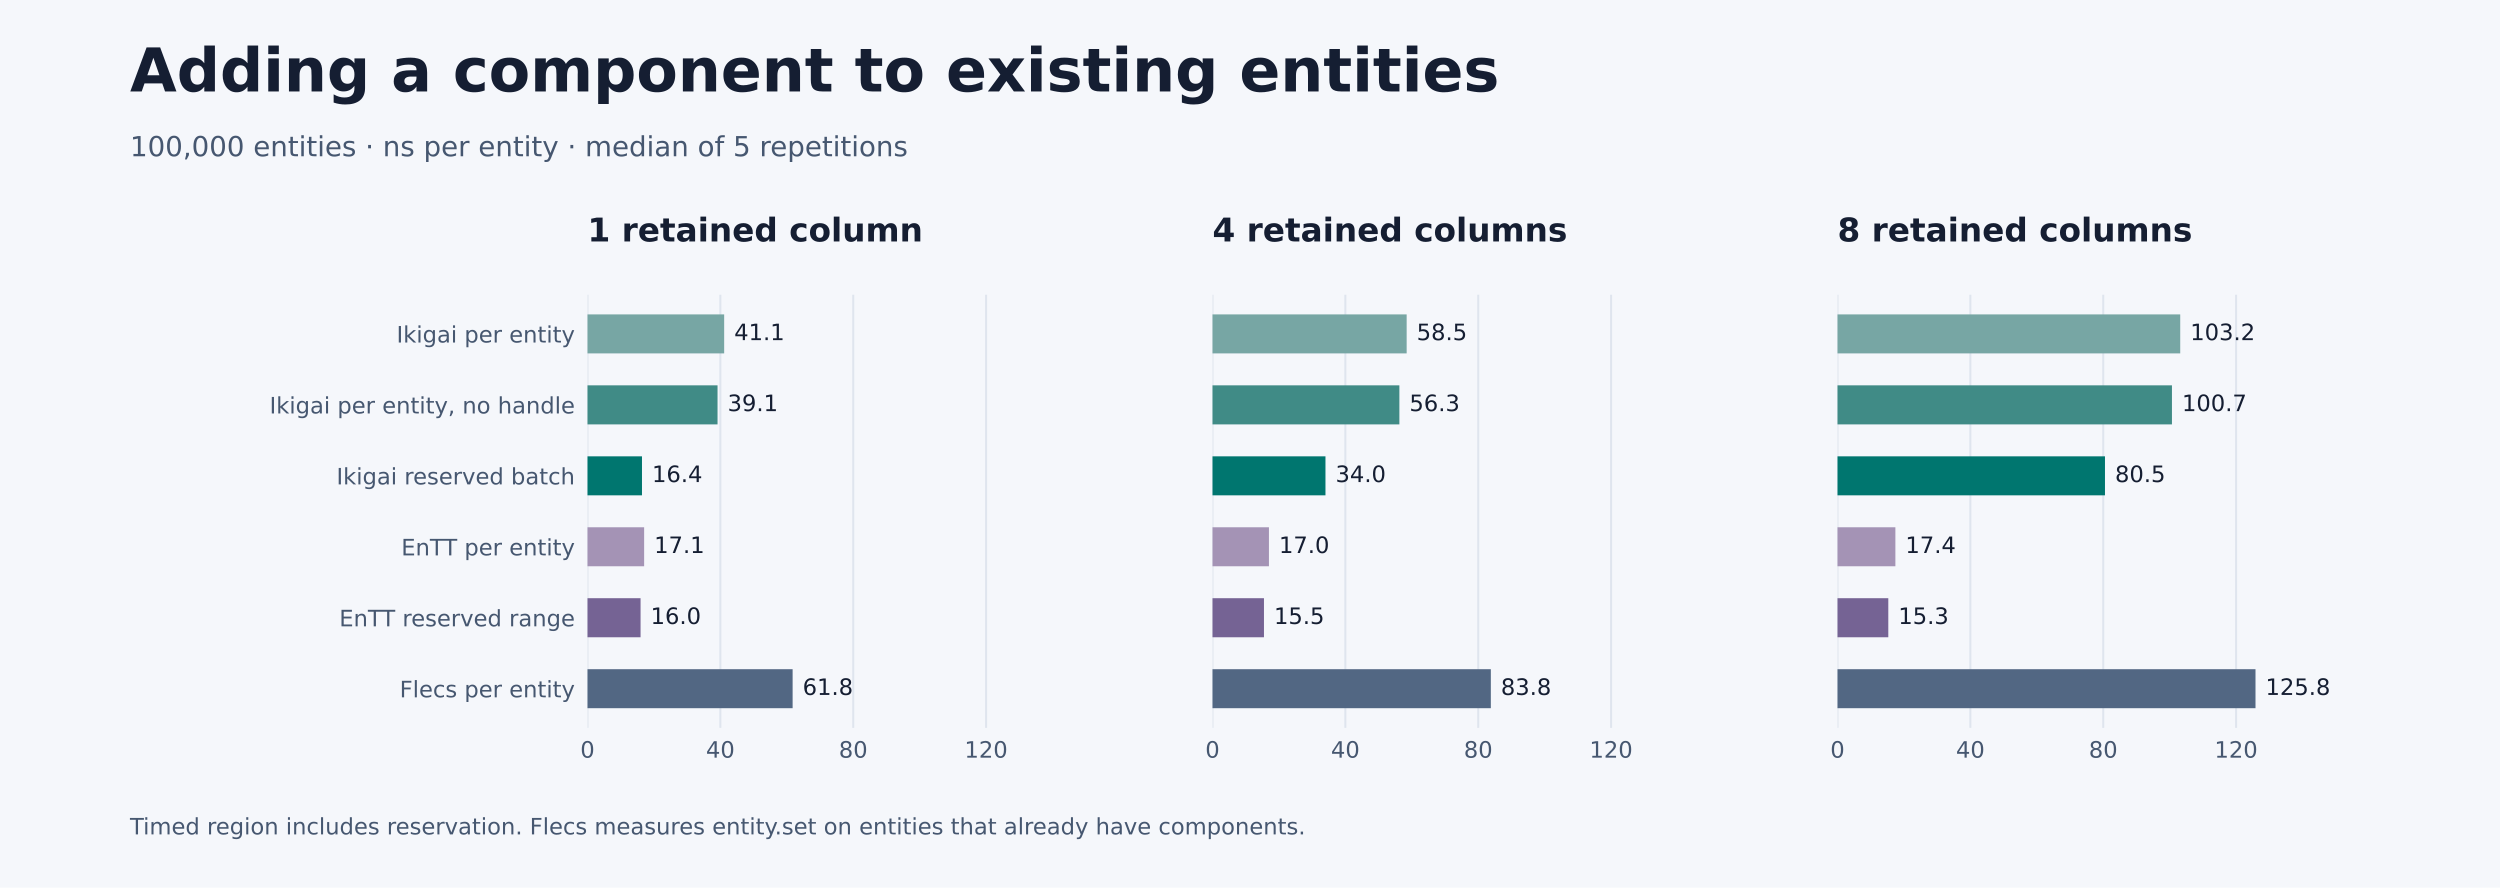
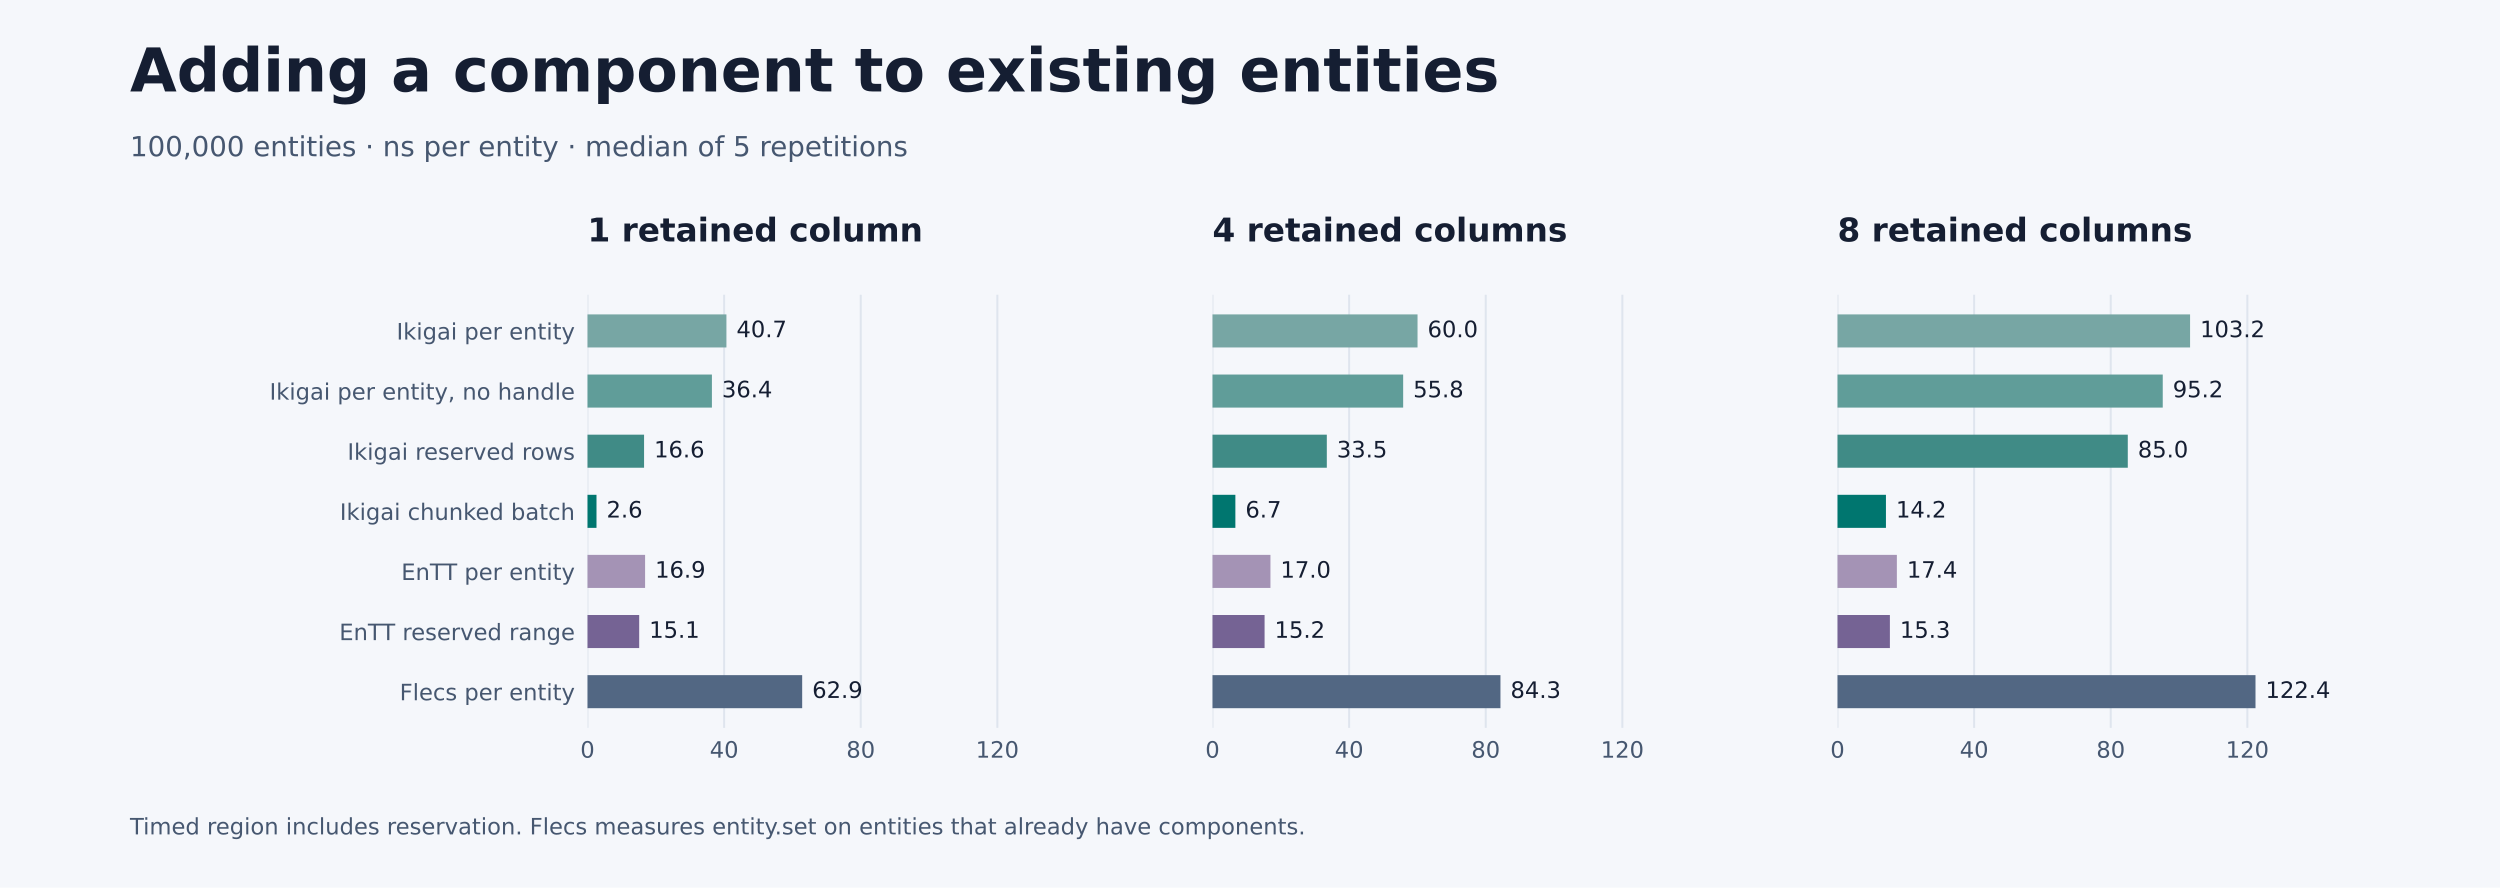
<svg xmlns="http://www.w3.org/2000/svg" width="993.6pt" height="352.8pt" viewBox="0 0 993.6 352.8" version="1.1">
  <defs>
    <style type="text/css">*{stroke-linejoin: round; stroke-linecap: butt}</style>
  </defs>
  <g id="figure_1">
    <g id="patch_1">
      <path d="M 0 352.8 L 993.6 352.8 L 993.6 0 L 0 0 z " style="fill: #f5f7fb" />
    </g>
    <g id="axes_1">
      <g id="patch_2">
        <path d="M 233.496 289.296 L 441.158 289.296 L 441.158 117.13 L 233.496 117.13 z " style="fill: #f5f7fb" />
      </g>
      <g id="matplotlib.axis_1">
        <g id="xtick_1">
          <g id="line2d_1">
            <path d="M 233.496 289.296 L 233.496 117.13 " clip-path="url(#pa9edb0a6fa)" style="fill: none; stroke: #dfe5ee; stroke-width: 0.8; stroke-linecap: square" />
          </g>
          <g id="line2d_2" />
          <g id="text_1">
            <text style="font-size: 9px; font-family: 'DejaVu Sans'; text-anchor: middle; fill: #465770" x="233.496" y="301.135" transform="rotate(-0 233.496 301.1346)">0</text>
          </g>
        </g>
        <g id="xtick_2">
          <g id="line2d_3">
-             <path d="M 286.301 289.296 L 286.301 117.13 " clip-path="url(#pa9edb0a6fa)" style="fill: none; stroke: #dfe5ee; stroke-width: 0.8; stroke-linecap: square" />
+             <path d="M 287.795 289.296 L 287.795 117.13 " clip-path="url(#pa9edb0a6fa)" style="fill: none; stroke: #dfe5ee; stroke-width: 0.8; stroke-linecap: square" />
          </g>
          <g id="line2d_4" />
          <g id="text_2">
-             <text style="font-size: 9px; font-family: 'DejaVu Sans'; text-anchor: middle; fill: #465770" x="286.301" y="301.135" transform="rotate(-0 286.301 301.1346)">40</text>
+             <text style="font-size: 9px; font-family: 'DejaVu Sans'; text-anchor: middle; fill: #465770" x="287.795" y="301.135" transform="rotate(-0 287.7945 301.1346)">40</text>
          </g>
        </g>
        <g id="xtick_3">
          <g id="line2d_5">
-             <path d="M 339.106 289.296 L 339.106 117.13 " clip-path="url(#pa9edb0a6fa)" style="fill: none; stroke: #dfe5ee; stroke-width: 0.8; stroke-linecap: square" />
+             <path d="M 342.093 289.296 L 342.093 117.13 " clip-path="url(#pa9edb0a6fa)" style="fill: none; stroke: #dfe5ee; stroke-width: 0.8; stroke-linecap: square" />
          </g>
          <g id="line2d_6" />
          <g id="text_3">
-             <text style="font-size: 9px; font-family: 'DejaVu Sans'; text-anchor: middle; fill: #465770" x="339.106" y="301.135" transform="rotate(-0 339.1061 301.1346)">80</text>
+             <text style="font-size: 9px; font-family: 'DejaVu Sans'; text-anchor: middle; fill: #465770" x="342.093" y="301.135" transform="rotate(-0 342.093 301.1346)">80</text>
          </g>
        </g>
        <g id="xtick_4">
          <g id="line2d_7">
-             <path d="M 391.911 289.296 L 391.911 117.13 " clip-path="url(#pa9edb0a6fa)" style="fill: none; stroke: #dfe5ee; stroke-width: 0.8; stroke-linecap: square" />
+             <path d="M 396.392 289.296 L 396.392 117.13 " clip-path="url(#pa9edb0a6fa)" style="fill: none; stroke: #dfe5ee; stroke-width: 0.8; stroke-linecap: square" />
          </g>
          <g id="line2d_8" />
          <g id="text_4">
-             <text style="font-size: 9px; font-family: 'DejaVu Sans'; text-anchor: middle; fill: #465770" x="391.911" y="301.135" transform="rotate(-0 391.9111 301.1346)">120</text>
+             <text style="font-size: 9px; font-family: 'DejaVu Sans'; text-anchor: middle; fill: #465770" x="396.392" y="301.135" transform="rotate(-0 396.3915 301.1346)">120</text>
          </g>
        </g>
      </g>
      <g id="matplotlib.axis_2">
        <g id="ytick_1">
          <g id="line2d_9" />
          <g id="text_5">
-             <text style="font-size: 9px; font-family: 'DejaVu Sans'; text-anchor: end; fill: #465770" x="228.496" y="136.13" transform="rotate(-0 228.496 136.1299)">Ikigai per entity</text>
+             <text style="font-size: 9px; font-family: 'DejaVu Sans'; text-anchor: end; fill: #465770" x="228.496" y="134.946" transform="rotate(-0 228.496 134.9459)">Ikigai per entity</text>
          </g>
        </g>
        <g id="ytick_2">
          <g id="line2d_10" />
          <g id="text_6">
-             <text style="font-size: 9px; font-family: 'DejaVu Sans'; text-anchor: end; fill: #465770" x="228.496" y="164.331" transform="rotate(-0 228.496 164.3308)">Ikigai per entity, no handle</text>
+             <text style="font-size: 9px; font-family: 'DejaVu Sans'; text-anchor: end; fill: #465770" x="228.496" y="158.841" transform="rotate(-0 228.496 158.8413)">Ikigai per entity, no handle</text>
          </g>
        </g>
        <g id="ytick_3">
          <g id="line2d_11" />
          <g id="text_7">
-             <text style="font-size: 9px; font-family: 'DejaVu Sans'; text-anchor: end; fill: #465770" x="228.496" y="192.532" transform="rotate(-0 228.496 192.5317)">Ikigai reserved batch</text>
+             <text style="font-size: 9px; font-family: 'DejaVu Sans'; text-anchor: end; fill: #465770" x="228.496" y="182.737" transform="rotate(-0 228.496 182.7367)">Ikigai reserved rows</text>
          </g>
        </g>
        <g id="ytick_4">
          <g id="line2d_12" />
          <g id="text_8">
-             <text style="font-size: 9px; font-family: 'DejaVu Sans'; text-anchor: end; fill: #465770" x="228.496" y="220.733" transform="rotate(-0 228.496 220.7325)">EnTT per entity</text>
+             <text style="font-size: 9px; font-family: 'DejaVu Sans'; text-anchor: end; fill: #465770" x="228.496" y="206.632" transform="rotate(-0 228.496 206.6321)">Ikigai chunked batch</text>
          </g>
        </g>
        <g id="ytick_5">
          <g id="line2d_13" />
          <g id="text_9">
-             <text style="font-size: 9px; font-family: 'DejaVu Sans'; text-anchor: end; fill: #465770" x="228.496" y="248.933" transform="rotate(-0 228.496 248.9334)">EnTT reserved range</text>
+             <text style="font-size: 9px; font-family: 'DejaVu Sans'; text-anchor: end; fill: #465770" x="228.496" y="230.528" transform="rotate(-0 228.496 230.5275)">EnTT per entity</text>
          </g>
        </g>
        <g id="ytick_6">
          <g id="line2d_14" />
          <g id="text_10">
-             <text style="font-size: 9px; font-family: 'DejaVu Sans'; text-anchor: end; fill: #465770" x="228.496" y="277.134" transform="rotate(-0 228.496 277.1343)">Flecs per entity</text>
+             <text style="font-size: 9px; font-family: 'DejaVu Sans'; text-anchor: end; fill: #465770" x="228.496" y="254.423" transform="rotate(-0 228.496 254.4229)">EnTT reserved range</text>
+           </g>
+         </g>
+         <g id="ytick_7">
+           <g id="line2d_15" />
+           <g id="text_11">
+             <text style="font-size: 9px; font-family: 'DejaVu Sans'; text-anchor: end; fill: #465770" x="228.496" y="278.318" transform="rotate(-0 228.496 278.3183)">Flecs per entity</text>
          </g>
        </g>
      </g>
      <g id="patch_3">
-         <path d="M 233.496 140.466 L 287.815 140.466 L 287.815 124.955 L 233.496 124.955 z " clip-path="url(#pa9edb0a6fa)" style="fill: #77a6a4" />
+         <path d="M 233.496 138.098 L 288.709 138.098 L 288.709 124.955 L 233.496 124.955 z " clip-path="url(#pa9edb0a6fa)" style="fill: #77a6a4" />
      </g>
      <g id="patch_4">
-         <path d="M 233.496 168.667 L 285.179 168.667 L 285.179 153.156 L 233.496 153.156 z " clip-path="url(#pa9edb0a6fa)" style="fill: #408b86" />
+         <path d="M 233.496 161.993 L 282.942 161.993 L 282.942 148.851 L 233.496 148.851 z " clip-path="url(#pa9edb0a6fa)" style="fill: #609d99" />
      </g>
      <g id="patch_5">
-         <path d="M 233.496 196.868 L 255.15 196.868 L 255.15 181.357 L 233.496 181.357 z " clip-path="url(#pa9edb0a6fa)" style="fill: #00766f" />
+         <path d="M 233.496 185.889 L 255.977 185.889 L 255.977 172.746 L 233.496 172.746 z " clip-path="url(#pa9edb0a6fa)" style="fill: #408b86" />
      </g>
      <g id="patch_6">
-         <path d="M 233.496 225.068 L 256.005 225.068 L 256.005 209.558 L 233.496 209.558 z " clip-path="url(#pa9edb0a6fa)" style="fill: #a493b5" />
+         <path d="M 233.496 209.784 L 237.071 209.784 L 237.071 196.642 L 233.496 196.642 z " clip-path="url(#pa9edb0a6fa)" style="fill: #00766f" />
      </g>
      <g id="patch_7">
-         <path d="M 233.496 253.269 L 254.587 253.269 L 254.587 237.759 L 233.496 237.759 z " clip-path="url(#pa9edb0a6fa)" style="fill: #756394" />
+         <path d="M 233.496 233.679 L 256.385 233.679 L 256.385 220.537 L 233.496 220.537 z " clip-path="url(#pa9edb0a6fa)" style="fill: #a493b5" />
      </g>
      <g id="patch_8">
-         <path d="M 233.496 281.47 L 315.019 281.47 L 315.019 265.96 L 233.496 265.96 z " clip-path="url(#pa9edb0a6fa)" style="fill: #526783" />
-       </g>
-       <g id="text_11">
-         <text style="font-size: 9px; font-family: 'DejaVu Sans'; text-anchor: start; fill: #151e32" x="291.802" y="135.194" transform="rotate(-0 291.8018 135.194)">41.1</text>
+         <path d="M 233.496 257.575 L 254.037 257.575 L 254.037 244.432 L 233.496 244.432 z " clip-path="url(#pa9edb0a6fa)" style="fill: #756394" />
+       </g>
+       <g id="patch_9">
+         <path d="M 233.496 281.47 L 318.816 281.47 L 318.816 268.328 L 233.496 268.328 z " clip-path="url(#pa9edb0a6fa)" style="fill: #526783" />
      </g>
      <g id="text_12">
-         <text style="font-size: 9px; font-family: 'DejaVu Sans'; text-anchor: start; fill: #151e32" x="289.166" y="163.395" transform="rotate(-0 289.1658 163.3949)">39.1</text>
+         <text style="font-size: 9px; font-family: 'DejaVu Sans'; text-anchor: start; fill: #151e32" x="292.696" y="134.01" transform="rotate(-0 292.6962 134.01)">40.7</text>
      </g>
      <g id="text_13">
-         <text style="font-size: 9px; font-family: 'DejaVu Sans'; text-anchor: start; fill: #151e32" x="259.137" y="191.596" transform="rotate(-0 259.1371 191.5958)">16.4</text>
+         <text style="font-size: 9px; font-family: 'DejaVu Sans'; text-anchor: start; fill: #151e32" x="286.929" y="157.905" transform="rotate(-0 286.9295 157.9054)">36.4</text>
      </g>
      <g id="text_14">
-         <text style="font-size: 9px; font-family: 'DejaVu Sans'; text-anchor: start; fill: #151e32" x="259.992" y="219.797" transform="rotate(-0 259.9923 219.7967)">17.1</text>
+         <text style="font-size: 9px; font-family: 'DejaVu Sans'; text-anchor: start; fill: #151e32" x="259.964" y="181.801" transform="rotate(-0 259.964 181.8008)">16.6</text>
      </g>
      <g id="text_15">
-         <text style="font-size: 9px; font-family: 'DejaVu Sans'; text-anchor: start; fill: #151e32" x="258.574" y="247.998" transform="rotate(-0 258.5744 247.9976)">16.0</text>
+         <text style="font-size: 9px; font-family: 'DejaVu Sans'; text-anchor: start; fill: #151e32" x="241.058" y="205.696" transform="rotate(-0 241.0584 205.6962)">2.6</text>
      </g>
      <g id="text_16">
-         <text style="font-size: 9px; font-family: 'DejaVu Sans'; text-anchor: start; fill: #151e32" x="319.007" y="276.198" transform="rotate(-0 319.0065 276.1984)">61.8</text>
+         <text style="font-size: 9px; font-family: 'DejaVu Sans'; text-anchor: start; fill: #151e32" x="260.372" y="229.592" transform="rotate(-0 260.3725 229.5916)">16.9</text>
+       </g>
+       <g id="text_17">
+         <text style="font-size: 9px; font-family: 'DejaVu Sans'; text-anchor: start; fill: #151e32" x="258.024" y="253.487" transform="rotate(-0 258.024 253.487)">15.1</text>
+       </g>
+       <g id="text_18">
+         <text style="font-size: 9px; font-family: 'DejaVu Sans'; text-anchor: start; fill: #151e32" x="322.803" y="277.382" transform="rotate(-0 322.8031 277.3825)">62.9</text>
      </g>
    </g>
    <g id="axes_2">
-       <g id="patch_9">
+       <g id="patch_10">
        <path d="M 481.896 289.296 L 689.558 289.296 L 689.558 117.13 L 481.896 117.13 z " style="fill: #f5f7fb" />
      </g>
      <g id="matplotlib.axis_3">
        <g id="xtick_5">
-           <g id="line2d_15">
+           <g id="line2d_16">
            <path d="M 481.896 289.296 L 481.896 117.13 " clip-path="url(#pd8ca9efbf7)" style="fill: none; stroke: #dfe5ee; stroke-width: 0.8; stroke-linecap: square" />
          </g>
-           <g id="line2d_16" />
-           <g id="text_17">
+           <g id="line2d_17" />
+           <g id="text_19">
            <text style="font-size: 9px; font-family: 'DejaVu Sans'; text-anchor: middle; fill: #465770" x="481.896" y="301.135" transform="rotate(-0 481.896 301.1346)">0</text>
          </g>
        </g>
        <g id="xtick_6">
-           <g id="line2d_17">
-             <path d="M 534.701 289.296 L 534.701 117.13 " clip-path="url(#pd8ca9efbf7)" style="fill: none; stroke: #dfe5ee; stroke-width: 0.8; stroke-linecap: square" />
-           </g>
-           <g id="line2d_18" />
-           <g id="text_18">
-             <text style="font-size: 9px; font-family: 'DejaVu Sans'; text-anchor: middle; fill: #465770" x="534.701" y="301.135" transform="rotate(-0 534.701 301.1346)">40</text>
+           <g id="line2d_18">
+             <path d="M 536.195 289.296 L 536.195 117.13 " clip-path="url(#pd8ca9efbf7)" style="fill: none; stroke: #dfe5ee; stroke-width: 0.8; stroke-linecap: square" />
+           </g>
+           <g id="line2d_19" />
+           <g id="text_20">
+             <text style="font-size: 9px; font-family: 'DejaVu Sans'; text-anchor: middle; fill: #465770" x="536.195" y="301.135" transform="rotate(-0 536.1945 301.1346)">40</text>
          </g>
        </g>
        <g id="xtick_7">
-           <g id="line2d_19">
-             <path d="M 587.506 289.296 L 587.506 117.13 " clip-path="url(#pd8ca9efbf7)" style="fill: none; stroke: #dfe5ee; stroke-width: 0.8; stroke-linecap: square" />
-           </g>
-           <g id="line2d_20" />
-           <g id="text_19">
-             <text style="font-size: 9px; font-family: 'DejaVu Sans'; text-anchor: middle; fill: #465770" x="587.506" y="301.135" transform="rotate(-0 587.5061 301.1346)">80</text>
+           <g id="line2d_20">
+             <path d="M 590.493 289.296 L 590.493 117.13 " clip-path="url(#pd8ca9efbf7)" style="fill: none; stroke: #dfe5ee; stroke-width: 0.8; stroke-linecap: square" />
+           </g>
+           <g id="line2d_21" />
+           <g id="text_21">
+             <text style="font-size: 9px; font-family: 'DejaVu Sans'; text-anchor: middle; fill: #465770" x="590.493" y="301.135" transform="rotate(-0 590.493 301.1346)">80</text>
          </g>
        </g>
        <g id="xtick_8">
-           <g id="line2d_21">
-             <path d="M 640.311 289.296 L 640.311 117.13 " clip-path="url(#pd8ca9efbf7)" style="fill: none; stroke: #dfe5ee; stroke-width: 0.8; stroke-linecap: square" />
-           </g>
-           <g id="line2d_22" />
-           <g id="text_20">
-             <text style="font-size: 9px; font-family: 'DejaVu Sans'; text-anchor: middle; fill: #465770" x="640.311" y="301.135" transform="rotate(-0 640.3111 301.1346)">120</text>
+           <g id="line2d_22">
+             <path d="M 644.792 289.296 L 644.792 117.13 " clip-path="url(#pd8ca9efbf7)" style="fill: none; stroke: #dfe5ee; stroke-width: 0.8; stroke-linecap: square" />
+           </g>
+           <g id="line2d_23" />
+           <g id="text_22">
+             <text style="font-size: 9px; font-family: 'DejaVu Sans'; text-anchor: middle; fill: #465770" x="644.792" y="301.135" transform="rotate(-0 644.7915 301.1346)">120</text>
          </g>
        </g>
      </g>
      <g id="matplotlib.axis_4" />
-       <g id="patch_10">
-         <path d="M 481.896 140.466 L 559.063 140.466 L 559.063 124.955 L 481.896 124.955 z " clip-path="url(#pd8ca9efbf7)" style="fill: #77a6a4" />
-       </g>
      <g id="patch_11">
-         <path d="M 481.896 168.667 L 556.169 168.667 L 556.169 153.156 L 481.896 153.156 z " clip-path="url(#pd8ca9efbf7)" style="fill: #408b86" />
+         <path d="M 481.896 138.098 L 563.385 138.098 L 563.385 124.955 L 481.896 124.955 z " clip-path="url(#pd8ca9efbf7)" style="fill: #77a6a4" />
      </g>
      <g id="patch_12">
-         <path d="M 481.896 196.868 L 526.794 196.868 L 526.794 181.357 L 481.896 181.357 z " clip-path="url(#pd8ca9efbf7)" style="fill: #00766f" />
+         <path d="M 481.896 161.993 L 557.673 161.993 L 557.673 148.851 L 481.896 148.851 z " clip-path="url(#pd8ca9efbf7)" style="fill: #609d99" />
      </g>
      <g id="patch_13">
-         <path d="M 481.896 225.068 L 504.33 225.068 L 504.33 209.558 L 481.896 209.558 z " clip-path="url(#pd8ca9efbf7)" style="fill: #a493b5" />
+         <path d="M 481.896 185.889 L 527.33 185.889 L 527.33 172.746 L 481.896 172.746 z " clip-path="url(#pd8ca9efbf7)" style="fill: #408b86" />
      </g>
      <g id="patch_14">
-         <path d="M 481.896 253.269 L 502.354 253.269 L 502.354 237.759 L 481.896 237.759 z " clip-path="url(#pd8ca9efbf7)" style="fill: #756394" />
+         <path d="M 481.896 209.784 L 490.986 209.784 L 490.986 196.642 L 481.896 196.642 z " clip-path="url(#pd8ca9efbf7)" style="fill: #00766f" />
      </g>
      <g id="patch_15">
-         <path d="M 481.896 281.47 L 592.517 281.47 L 592.517 265.96 L 481.896 265.96 z " clip-path="url(#pd8ca9efbf7)" style="fill: #526783" />
-       </g>
-       <g id="text_21">
-         <text style="font-size: 9px; font-family: 'DejaVu Sans'; text-anchor: start; fill: #151e32" x="563.05" y="135.194" transform="rotate(-0 563.0503 135.194)">58.5</text>
-       </g>
-       <g id="text_22">
-         <text style="font-size: 9px; font-family: 'DejaVu Sans'; text-anchor: start; fill: #151e32" x="560.156" y="163.395" transform="rotate(-0 560.1562 163.3949)">56.3</text>
+         <path d="M 481.896 233.679 L 504.927 233.679 L 504.927 220.537 L 481.896 220.537 z " clip-path="url(#pd8ca9efbf7)" style="fill: #a493b5" />
+       </g>
+       <g id="patch_16">
+         <path d="M 481.896 257.575 L 502.595 257.575 L 502.595 244.432 L 481.896 244.432 z " clip-path="url(#pd8ca9efbf7)" style="fill: #756394" />
+       </g>
+       <g id="patch_17">
+         <path d="M 481.896 281.47 L 596.342 281.47 L 596.342 268.328 L 481.896 268.328 z " clip-path="url(#pd8ca9efbf7)" style="fill: #526783" />
      </g>
      <g id="text_23">
-         <text style="font-size: 9px; font-family: 'DejaVu Sans'; text-anchor: start; fill: #151e32" x="530.781" y="191.596" transform="rotate(-0 530.7811 191.5958)">34.0</text>
+         <text style="font-size: 9px; font-family: 'DejaVu Sans'; text-anchor: start; fill: #151e32" x="567.373" y="134.01" transform="rotate(-0 567.3726 134.01)">60.0</text>
      </g>
      <g id="text_24">
-         <text style="font-size: 9px; font-family: 'DejaVu Sans'; text-anchor: start; fill: #151e32" x="508.317" y="219.797" transform="rotate(-0 508.3171 219.7967)">17.0</text>
+         <text style="font-size: 9px; font-family: 'DejaVu Sans'; text-anchor: start; fill: #151e32" x="561.66" y="157.905" transform="rotate(-0 561.6602 157.9054)">55.8</text>
      </g>
      <g id="text_25">
-         <text style="font-size: 9px; font-family: 'DejaVu Sans'; text-anchor: start; fill: #151e32" x="506.341" y="247.998" transform="rotate(-0 506.3409 247.9976)">15.5</text>
+         <text style="font-size: 9px; font-family: 'DejaVu Sans'; text-anchor: start; fill: #151e32" x="531.317" y="181.801" transform="rotate(-0 531.3169 181.8008)">33.5</text>
      </g>
      <g id="text_26">
-         <text style="font-size: 9px; font-family: 'DejaVu Sans'; text-anchor: start; fill: #151e32" x="596.504" y="276.198" transform="rotate(-0 596.5041 276.1984)">83.8</text>
+         <text style="font-size: 9px; font-family: 'DejaVu Sans'; text-anchor: start; fill: #151e32" x="494.973" y="205.696" transform="rotate(-0 494.9733 205.6962)">6.7</text>
+       </g>
+       <g id="text_27">
+         <text style="font-size: 9px; font-family: 'DejaVu Sans'; text-anchor: start; fill: #151e32" x="508.914" y="229.592" transform="rotate(-0 508.9139 229.5916)">17.0</text>
+       </g>
+       <g id="text_28">
+         <text style="font-size: 9px; font-family: 'DejaVu Sans'; text-anchor: start; fill: #151e32" x="506.582" y="253.487" transform="rotate(-0 506.5818 253.487)">15.2</text>
+       </g>
+       <g id="text_29">
+         <text style="font-size: 9px; font-family: 'DejaVu Sans'; text-anchor: start; fill: #151e32" x="600.329" y="277.382" transform="rotate(-0 600.3286 277.3825)">84.3</text>
      </g>
    </g>
    <g id="axes_3">
-       <g id="patch_16">
+       <g id="patch_18">
        <path d="M 730.296 289.296 L 937.958 289.296 L 937.958 117.13 L 730.296 117.13 z " style="fill: #f5f7fb" />
      </g>
      <g id="matplotlib.axis_5">
        <g id="xtick_9">
-           <g id="line2d_23">
+           <g id="line2d_24">
            <path d="M 730.296 289.296 L 730.296 117.13 " clip-path="url(#p086ebb551f)" style="fill: none; stroke: #dfe5ee; stroke-width: 0.8; stroke-linecap: square" />
          </g>
-           <g id="line2d_24" />
-           <g id="text_27">
+           <g id="line2d_25" />
+           <g id="text_30">
            <text style="font-size: 9px; font-family: 'DejaVu Sans'; text-anchor: middle; fill: #465770" x="730.296" y="301.135" transform="rotate(-0 730.296 301.1346)">0</text>
          </g>
        </g>
        <g id="xtick_10">
-           <g id="line2d_25">
-             <path d="M 783.101 289.296 L 783.101 117.13 " clip-path="url(#p086ebb551f)" style="fill: none; stroke: #dfe5ee; stroke-width: 0.8; stroke-linecap: square" />
-           </g>
-           <g id="line2d_26" />
-           <g id="text_28">
-             <text style="font-size: 9px; font-family: 'DejaVu Sans'; text-anchor: middle; fill: #465770" x="783.101" y="301.135" transform="rotate(-0 783.101 301.1346)">40</text>
+           <g id="line2d_26">
+             <path d="M 784.595 289.296 L 784.595 117.13 " clip-path="url(#p086ebb551f)" style="fill: none; stroke: #dfe5ee; stroke-width: 0.8; stroke-linecap: square" />
+           </g>
+           <g id="line2d_27" />
+           <g id="text_31">
+             <text style="font-size: 9px; font-family: 'DejaVu Sans'; text-anchor: middle; fill: #465770" x="784.595" y="301.135" transform="rotate(-0 784.5945 301.1346)">40</text>
          </g>
        </g>
        <g id="xtick_11">
-           <g id="line2d_27">
-             <path d="M 835.906 289.296 L 835.906 117.13 " clip-path="url(#p086ebb551f)" style="fill: none; stroke: #dfe5ee; stroke-width: 0.8; stroke-linecap: square" />
-           </g>
-           <g id="line2d_28" />
-           <g id="text_29">
-             <text style="font-size: 9px; font-family: 'DejaVu Sans'; text-anchor: middle; fill: #465770" x="835.906" y="301.135" transform="rotate(-0 835.9061 301.1346)">80</text>
+           <g id="line2d_28">
+             <path d="M 838.893 289.296 L 838.893 117.13 " clip-path="url(#p086ebb551f)" style="fill: none; stroke: #dfe5ee; stroke-width: 0.8; stroke-linecap: square" />
+           </g>
+           <g id="line2d_29" />
+           <g id="text_32">
+             <text style="font-size: 9px; font-family: 'DejaVu Sans'; text-anchor: middle; fill: #465770" x="838.893" y="301.135" transform="rotate(-0 838.893 301.1346)">80</text>
          </g>
        </g>
        <g id="xtick_12">
-           <g id="line2d_29">
-             <path d="M 888.711 289.296 L 888.711 117.13 " clip-path="url(#p086ebb551f)" style="fill: none; stroke: #dfe5ee; stroke-width: 0.8; stroke-linecap: square" />
-           </g>
-           <g id="line2d_30" />
-           <g id="text_30">
-             <text style="font-size: 9px; font-family: 'DejaVu Sans'; text-anchor: middle; fill: #465770" x="888.711" y="301.135" transform="rotate(-0 888.7111 301.1346)">120</text>
+           <g id="line2d_30">
+             <path d="M 893.192 289.296 L 893.192 117.13 " clip-path="url(#p086ebb551f)" style="fill: none; stroke: #dfe5ee; stroke-width: 0.8; stroke-linecap: square" />
+           </g>
+           <g id="line2d_31" />
+           <g id="text_33">
+             <text style="font-size: 9px; font-family: 'DejaVu Sans'; text-anchor: middle; fill: #465770" x="893.192" y="301.135" transform="rotate(-0 893.1915 301.1346)">120</text>
          </g>
        </g>
      </g>
      <g id="matplotlib.axis_6" />
-       <g id="patch_17">
-         <path d="M 730.296 140.466 L 866.511 140.466 L 866.511 124.955 L 730.296 124.955 z " clip-path="url(#p086ebb551f)" style="fill: #77a6a4" />
-       </g>
-       <g id="patch_18">
-         <path d="M 730.296 168.667 L 863.221 168.667 L 863.221 153.156 L 730.296 153.156 z " clip-path="url(#p086ebb551f)" style="fill: #408b86" />
-       </g>
      <g id="patch_19">
-         <path d="M 730.296 196.868 L 836.602 196.868 L 836.602 181.357 L 730.296 181.357 z " clip-path="url(#p086ebb551f)" style="fill: #00766f" />
+         <path d="M 730.296 138.098 L 870.425 138.098 L 870.425 124.955 L 730.296 124.955 z " clip-path="url(#p086ebb551f)" style="fill: #77a6a4" />
      </g>
      <g id="patch_20">
-         <path d="M 730.296 225.068 L 753.302 225.068 L 753.302 209.558 L 730.296 209.558 z " clip-path="url(#p086ebb551f)" style="fill: #a493b5" />
+         <path d="M 730.296 161.993 L 859.563 161.993 L 859.563 148.851 L 730.296 148.851 z " clip-path="url(#p086ebb551f)" style="fill: #609d99" />
      </g>
      <g id="patch_21">
-         <path d="M 730.296 253.269 L 750.486 253.269 L 750.486 237.759 L 730.296 237.759 z " clip-path="url(#p086ebb551f)" style="fill: #756394" />
+         <path d="M 730.296 185.889 L 845.668 185.889 L 845.668 172.746 L 730.296 172.746 z " clip-path="url(#p086ebb551f)" style="fill: #408b86" />
      </g>
      <g id="patch_22">
-         <path d="M 730.296 281.47 L 896.426 281.47 L 896.426 265.96 L 730.296 265.96 z " clip-path="url(#p086ebb551f)" style="fill: #526783" />
-       </g>
-       <g id="text_31">
-         <text style="font-size: 9px; font-family: 'DejaVu Sans'; text-anchor: start; fill: #151e32" x="870.498" y="135.194" transform="rotate(-0 870.498 135.194)">103.2</text>
-       </g>
-       <g id="text_32">
-         <text style="font-size: 9px; font-family: 'DejaVu Sans'; text-anchor: start; fill: #151e32" x="867.208" y="163.395" transform="rotate(-0 867.2079 163.3949)">100.7</text>
-       </g>
-       <g id="text_33">
-         <text style="font-size: 9px; font-family: 'DejaVu Sans'; text-anchor: start; fill: #151e32" x="840.589" y="191.596" transform="rotate(-0 840.5892 191.5958)">80.5</text>
+         <path d="M 730.296 209.784 L 749.55 209.784 L 749.55 196.642 L 730.296 196.642 z " clip-path="url(#p086ebb551f)" style="fill: #00766f" />
+       </g>
+       <g id="patch_23">
+         <path d="M 730.296 233.679 L 753.891 233.679 L 753.891 220.537 L 730.296 220.537 z " clip-path="url(#p086ebb551f)" style="fill: #a493b5" />
+       </g>
+       <g id="patch_24">
+         <path d="M 730.296 257.575 L 751.119 257.575 L 751.119 244.432 L 730.296 244.432 z " clip-path="url(#p086ebb551f)" style="fill: #756394" />
+       </g>
+       <g id="patch_25">
+         <path d="M 730.296 281.47 L 896.426 281.47 L 896.426 268.328 L 730.296 268.328 z " clip-path="url(#p086ebb551f)" style="fill: #526783" />
      </g>
      <g id="text_34">
-         <text style="font-size: 9px; font-family: 'DejaVu Sans'; text-anchor: start; fill: #151e32" x="757.289" y="219.797" transform="rotate(-0 757.2887 219.7967)">17.4</text>
+         <text style="font-size: 9px; font-family: 'DejaVu Sans'; text-anchor: start; fill: #151e32" x="874.412" y="134.01" transform="rotate(-0 874.412 134.01)">103.2</text>
      </g>
      <g id="text_35">
-         <text style="font-size: 9px; font-family: 'DejaVu Sans'; text-anchor: start; fill: #151e32" x="754.473" y="247.998" transform="rotate(-0 754.4731 247.9976)">15.3</text>
+         <text style="font-size: 9px; font-family: 'DejaVu Sans'; text-anchor: start; fill: #151e32" x="863.55" y="157.905" transform="rotate(-0 863.55 157.9054)">95.2</text>
      </g>
      <g id="text_36">
-         <text style="font-size: 9px; font-family: 'DejaVu Sans'; text-anchor: start; fill: #151e32" x="900.413" y="276.198" transform="rotate(-0 900.413 276.1984)">125.8</text>
-       </g>
-     </g>
-     <g id="text_37">
+         <text style="font-size: 9px; font-family: 'DejaVu Sans'; text-anchor: start; fill: #151e32" x="849.655" y="181.801" transform="rotate(-0 849.655 181.8008)">85.0</text>
+       </g>
+       <g id="text_37">
+         <text style="font-size: 9px; font-family: 'DejaVu Sans'; text-anchor: start; fill: #151e32" x="753.537" y="205.696" transform="rotate(-0 753.5372 205.6962)">14.2</text>
+       </g>
+       <g id="text_38">
+         <text style="font-size: 9px; font-family: 'DejaVu Sans'; text-anchor: start; fill: #151e32" x="757.878" y="229.592" transform="rotate(-0 757.8784 229.5916)">17.4</text>
+       </g>
+       <g id="text_39">
+         <text style="font-size: 9px; font-family: 'DejaVu Sans'; text-anchor: start; fill: #151e32" x="755.106" y="253.487" transform="rotate(-0 755.1059 253.487)">15.3</text>
+       </g>
+       <g id="text_40">
+         <text style="font-size: 9px; font-family: 'DejaVu Sans'; text-anchor: start; fill: #151e32" x="900.413" y="277.382" transform="rotate(-0 900.413 277.3825)">122.4</text>
+       </g>
+     </g>
+     <g id="text_41">
      <text style="font-weight: 700; font-size: 24px; font-family: 'DejaVu Sans'; text-anchor: start; fill: #151e32" x="51.667" y="36.338" transform="rotate(-0 51.6672 36.3384)">Adding a component to existing entities</text>
    </g>
-     <g id="text_38">
+     <g id="text_42">
      <text style="font-size: 11px; font-family: 'DejaVu Sans'; text-anchor: start; fill: #465770" x="51.667" y="62.093" transform="rotate(-0 51.6672 62.0928)">100,000 entities · ns per entity · median of 5 repetitions</text>
    </g>
-     <g id="text_39">
+     <g id="text_43">
      <text style="font-weight: 700; font-size: 13px; font-family: 'DejaVu Sans'; text-anchor: start; fill: #151e32" x="233.496" y="95.962" transform="rotate(-0 233.496 95.9616)">1 retained column</text>
    </g>
-     <g id="text_40">
+     <g id="text_44">
      <text style="font-weight: 700; font-size: 13px; font-family: 'DejaVu Sans'; text-anchor: start; fill: #151e32" x="481.896" y="95.962" transform="rotate(-0 481.896 95.9616)">4 retained columns</text>
    </g>
-     <g id="text_41">
+     <g id="text_45">
      <text style="font-weight: 700; font-size: 13px; font-family: 'DejaVu Sans'; text-anchor: start; fill: #151e32" x="730.296" y="95.962" transform="rotate(-0 730.296 95.9616)">8 retained columns</text>
    </g>
-     <g id="text_42">
+     <g id="text_46">
      <text style="font-size: 9px; font-family: 'DejaVu Sans'; text-anchor: start; fill: #465770" x="51.667" y="331.632" transform="rotate(-0 51.6672 331.632)">Timed region includes reservation. Flecs measures entity.set on entities that already have components.</text>
    </g>
  </g>
  <defs>
    <clipPath id="pa9edb0a6fa">
      <rect x="233.496" y="117.13" width="207.662" height="172.166" />
    </clipPath>
    <clipPath id="pd8ca9efbf7">
      <rect x="481.896" y="117.13" width="207.662" height="172.166" />
    </clipPath>
    <clipPath id="p086ebb551f">
      <rect x="730.296" y="117.13" width="207.662" height="172.166" />
    </clipPath>
  </defs>
</svg>
